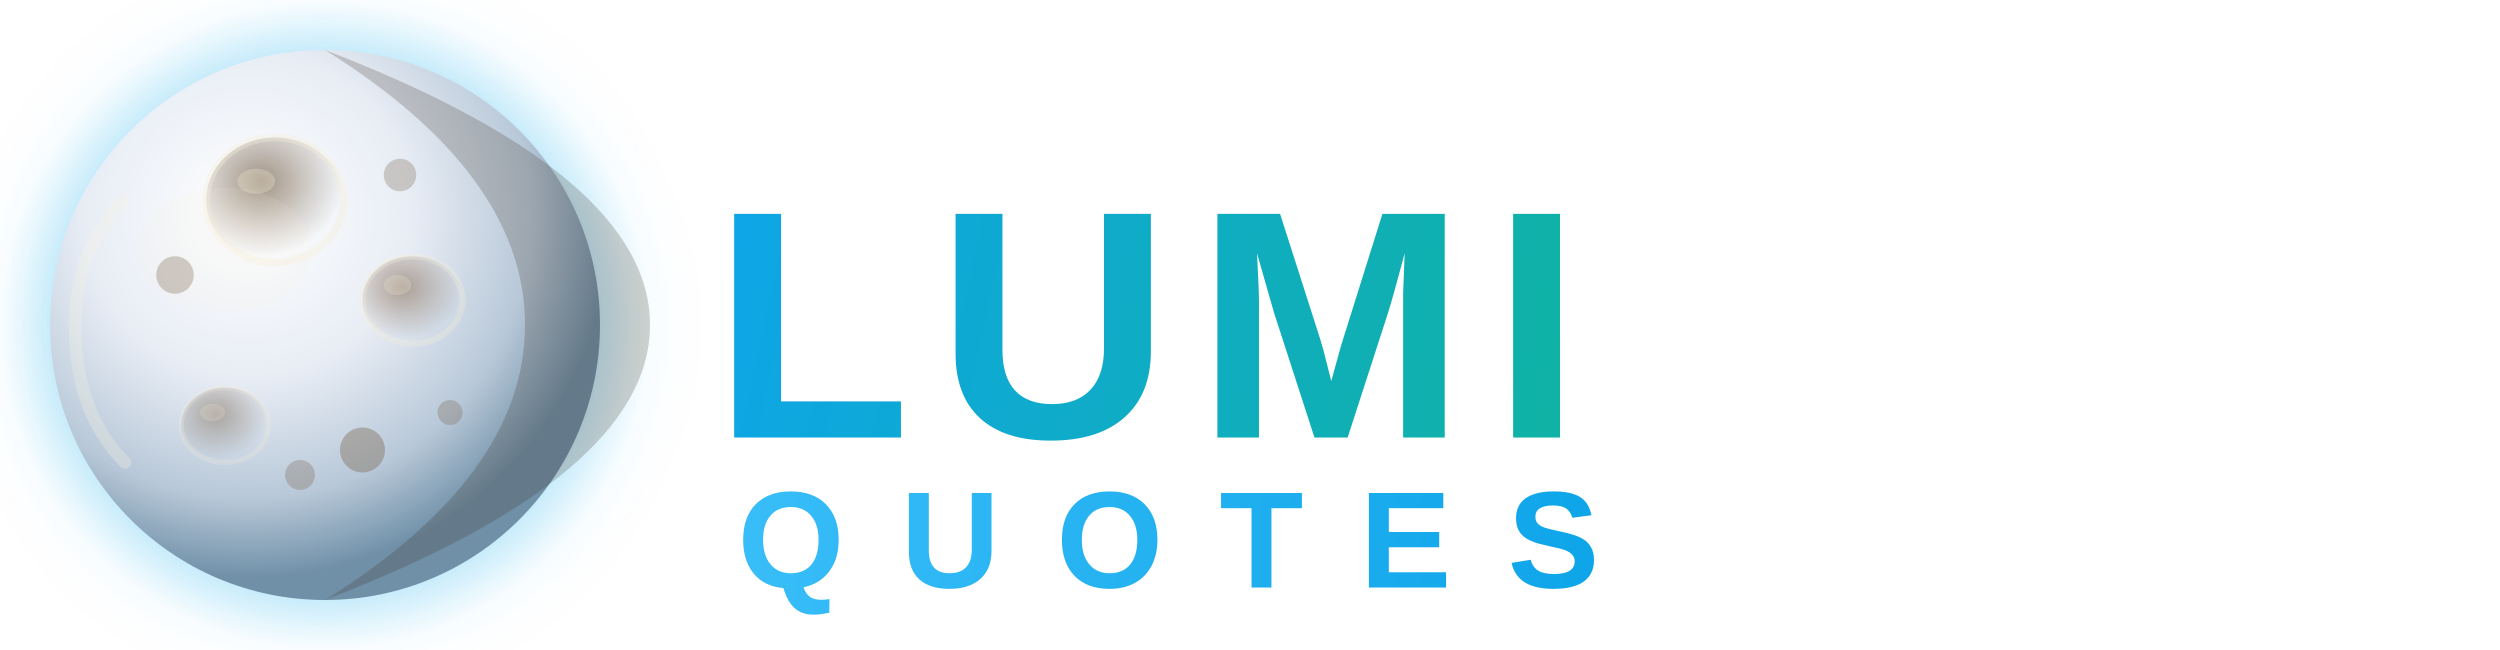
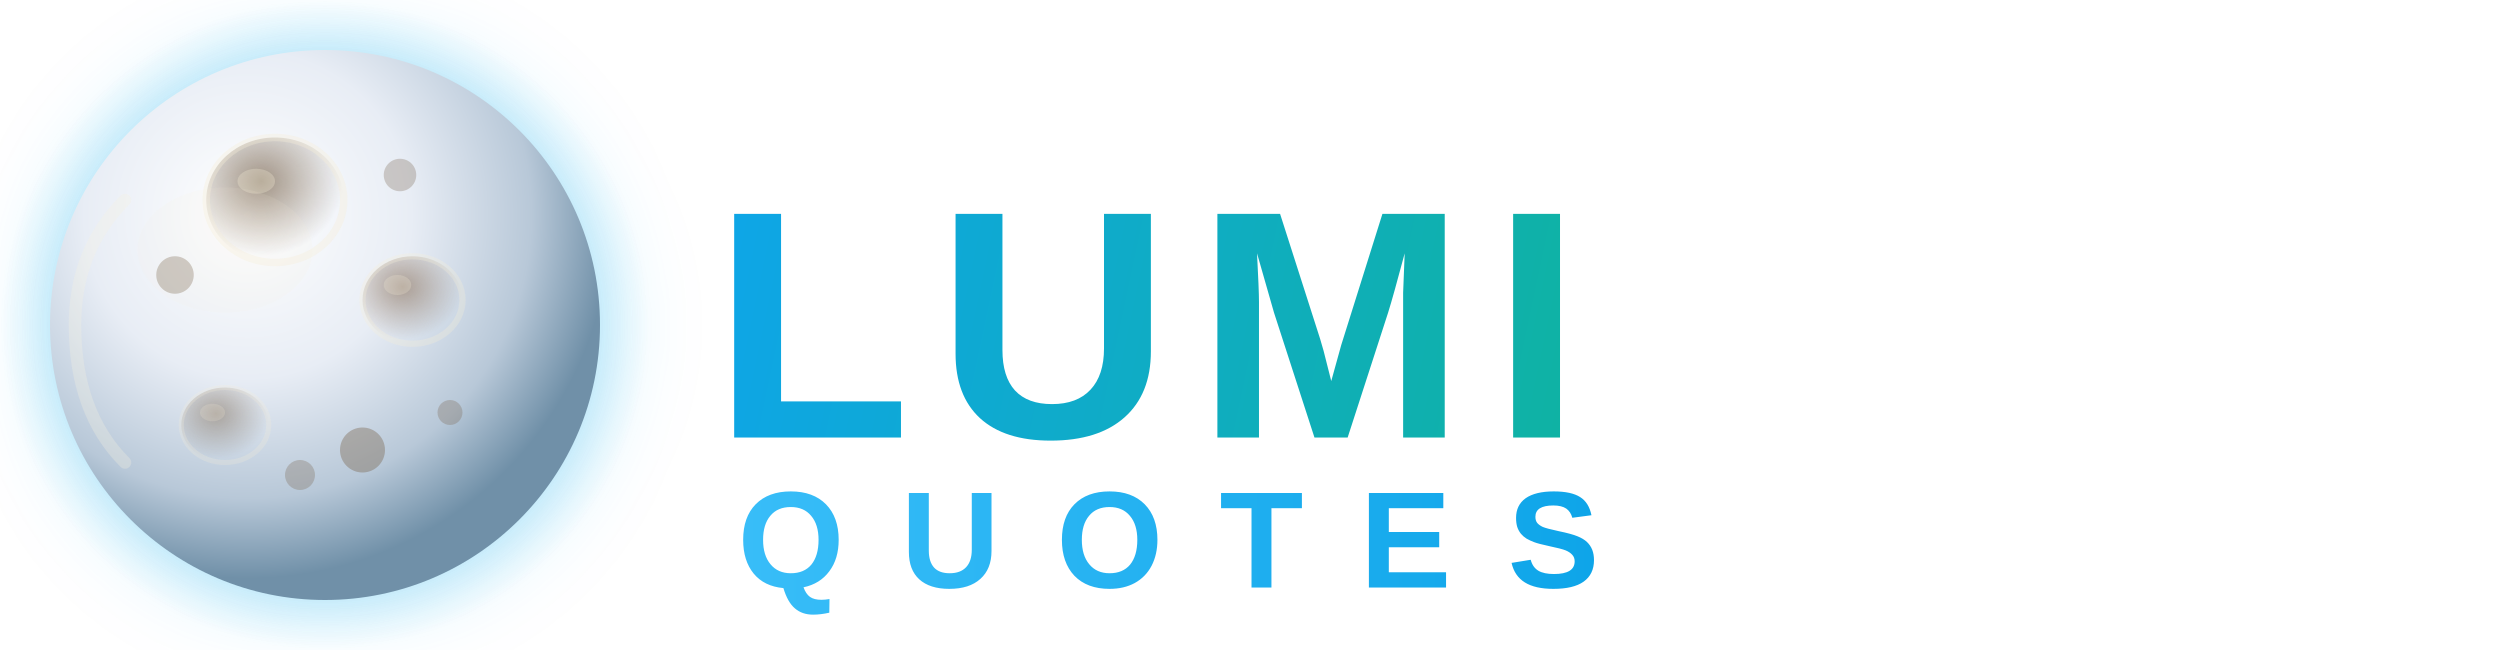
<svg xmlns="http://www.w3.org/2000/svg" width="200" height="52" viewBox="0 0 200 52" fill="none">
  <defs>
    <radialGradient id="moonBase" cx="36%" cy="30%" r="66%">
      <stop offset="0%" stop-color="#FFFFFF" />
      <stop offset="45%" stop-color="#E8EDF5" />
      <stop offset="78%" stop-color="#B8C8D8" />
      <stop offset="100%" stop-color="#7090A8" />
    </radialGradient>
    <radialGradient id="moonGlow" cx="50%" cy="50%" r="50%">
      <stop offset="55%" stop-color="#38BDF8" stop-opacity="0.35" />
      <stop offset="80%" stop-color="#0EA5E9" stop-opacity="0.15" />
      <stop offset="100%" stop-color="#0EA5E9" stop-opacity="0" />
    </radialGradient>
    <filter id="blurGlow" x="-40%" y="-40%" width="180%" height="180%">
      <feGaussianBlur stdDeviation="3" result="blur" />
      <feComposite in="SourceGraphic" in2="blur" operator="over" />
    </filter>
    <radialGradient id="craterA" cx="40%" cy="35%" r="60%">
      <stop offset="0%" stop-color="#7A6650" stop-opacity="0.7" />
      <stop offset="100%" stop-color="#7A6650" stop-opacity="0" />
    </radialGradient>
    <radialGradient id="craterB" cx="40%" cy="35%" r="60%">
      <stop offset="0%" stop-color="#8B7460" stop-opacity="0.65" />
      <stop offset="100%" stop-color="#8B7460" stop-opacity="0" />
    </radialGradient>
    <radialGradient id="craterC" cx="40%" cy="35%" r="60%">
      <stop offset="0%" stop-color="#7A6650" stop-opacity="0.5" />
      <stop offset="100%" stop-color="#7A6650" stop-opacity="0" />
    </radialGradient>
    <linearGradient id="lumiGrad" x1="56" y1="18" x2="160" y2="40" gradientUnits="userSpaceOnUse">
      <stop offset="0%" stop-color="#0EA5E9" />
      <stop offset="100%" stop-color="#10B981" />
    </linearGradient>
    <linearGradient id="quotesGrad" x1="0%" y1="0%" x2="100%" y2="0%">
      <stop offset="0%" stop-color="#38BDF8" />
      <stop offset="100%" stop-color="#0EA5E9" />
    </linearGradient>
  </defs>
  <circle cx="26" cy="26" r="26" fill="url(#moonGlow)" filter="url(#blurGlow)" />
  <circle cx="26" cy="26" r="22" fill="url(#moonBase)" />
-   <path d="M26 4 Q52 14 52 26 Q52 38 26 48 Q42 38 42 26 Q42 14 26 4 Z" fill="#3D2E1E" opacity="0.22" />
  <ellipse cx="22" cy="16" rx="5.5" ry="5" fill="url(#craterA)" />
  <ellipse cx="22" cy="16" rx="5.5" ry="5" fill="none" stroke="#F5EDD8" stroke-width="0.6" opacity="0.35" />
  <ellipse cx="20.5" cy="14.5" rx="1.5" ry="1" fill="#F5EDD8" opacity="0.3" />
  <ellipse cx="33" cy="24" rx="4" ry="3.5" fill="url(#craterB)" />
  <ellipse cx="33" cy="24" rx="4" ry="3.5" fill="none" stroke="#F5EDD8" stroke-width="0.5" opacity="0.3" />
  <ellipse cx="31.8" cy="22.8" rx="1.1" ry="0.8" fill="#F5EDD8" opacity="0.25" />
  <ellipse cx="18" cy="34" rx="3.5" ry="3" fill="url(#craterC)" />
  <ellipse cx="18" cy="34" rx="3.5" ry="3" fill="none" stroke="#F5EDD8" stroke-width="0.4" opacity="0.25" />
  <ellipse cx="17" cy="33" rx="1" ry="0.7" fill="#F5EDD8" opacity="0.2" />
  <circle cx="29" cy="36" r="1.8" fill="#7A6650" opacity="0.4" />
  <circle cx="14" cy="22" r="1.5" fill="#7A6650" opacity="0.35" />
  <circle cx="32" cy="14" r="1.3" fill="#7A6650" opacity="0.3" />
  <circle cx="24" cy="38" r="1.2" fill="#7A6650" opacity="0.3" />
  <circle cx="36" cy="33" r="1" fill="#7A6650" opacity="0.3" />
  <ellipse cx="18" cy="20" rx="7" ry="5" fill="#F5EDD8" opacity="0.1" />
  <path d="M10 16 Q6 20 6 26 Q6 33 10 37" stroke="#F5F0E0" stroke-width="1" opacity="0.3" fill="none" stroke-linecap="round" />
  <text x="57" y="35" font-family="system-ui, -apple-system, 'Helvetica Neue', Arial, sans-serif" font-weight="900" font-size="26" letter-spacing="2" fill="url(#lumiGrad)">LUMI</text>
  <text x="59" y="47" font-family="system-ui, -apple-system, 'Helvetica Neue', Arial, sans-serif" font-weight="800" font-size="11" letter-spacing="4.5" fill="url(#quotesGrad)">QUOTES</text>
</svg>
